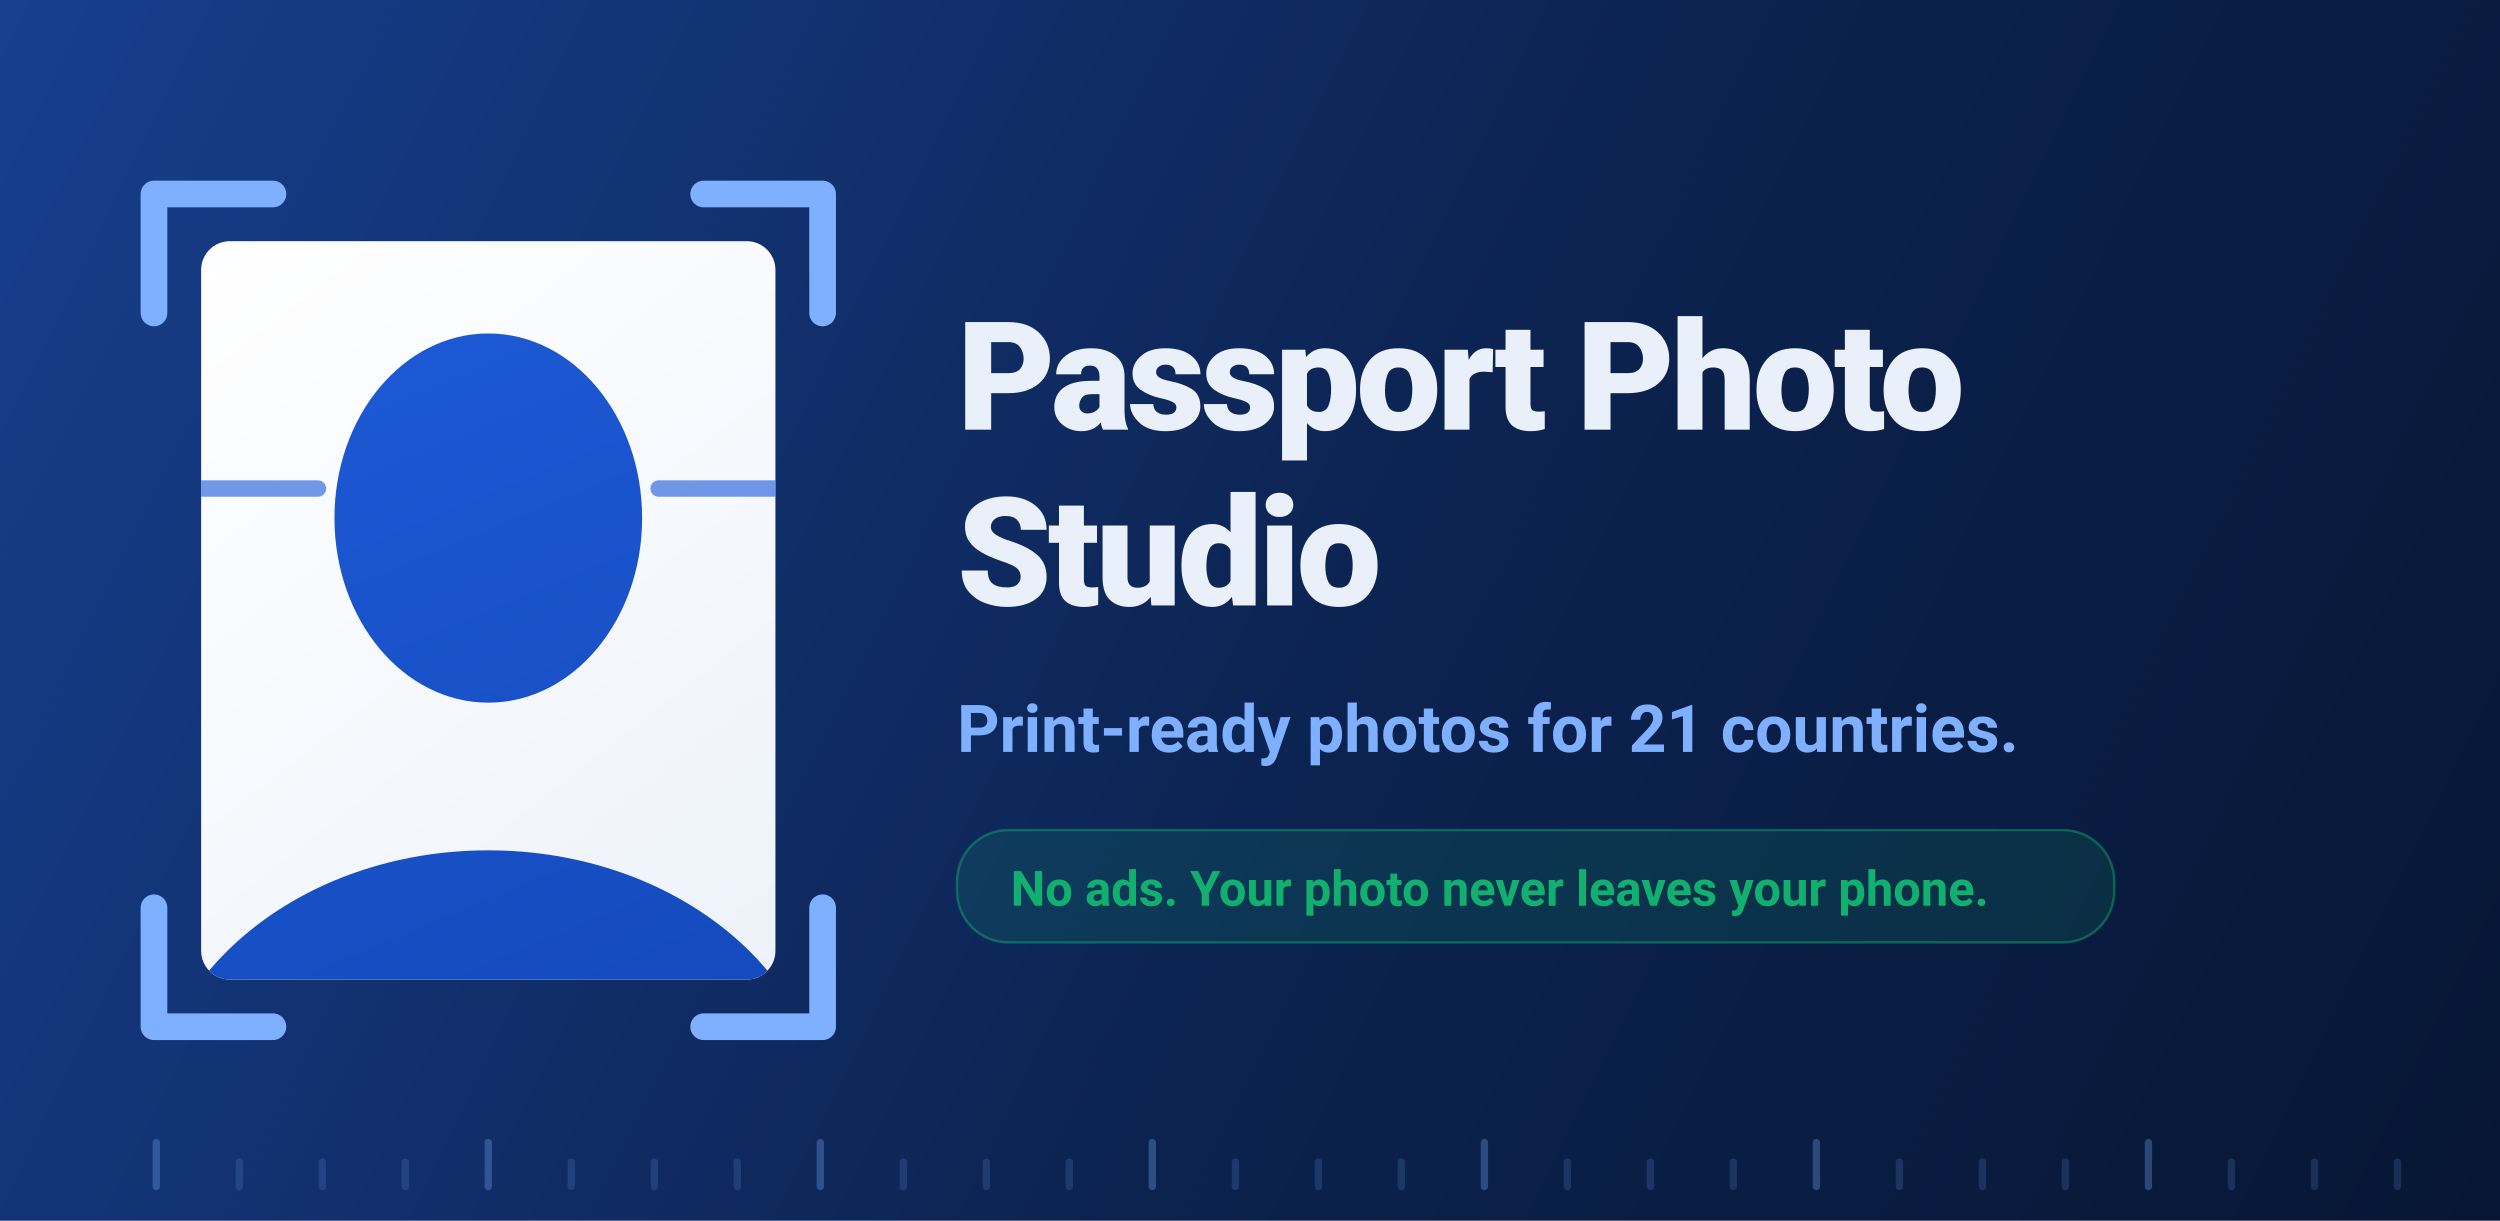
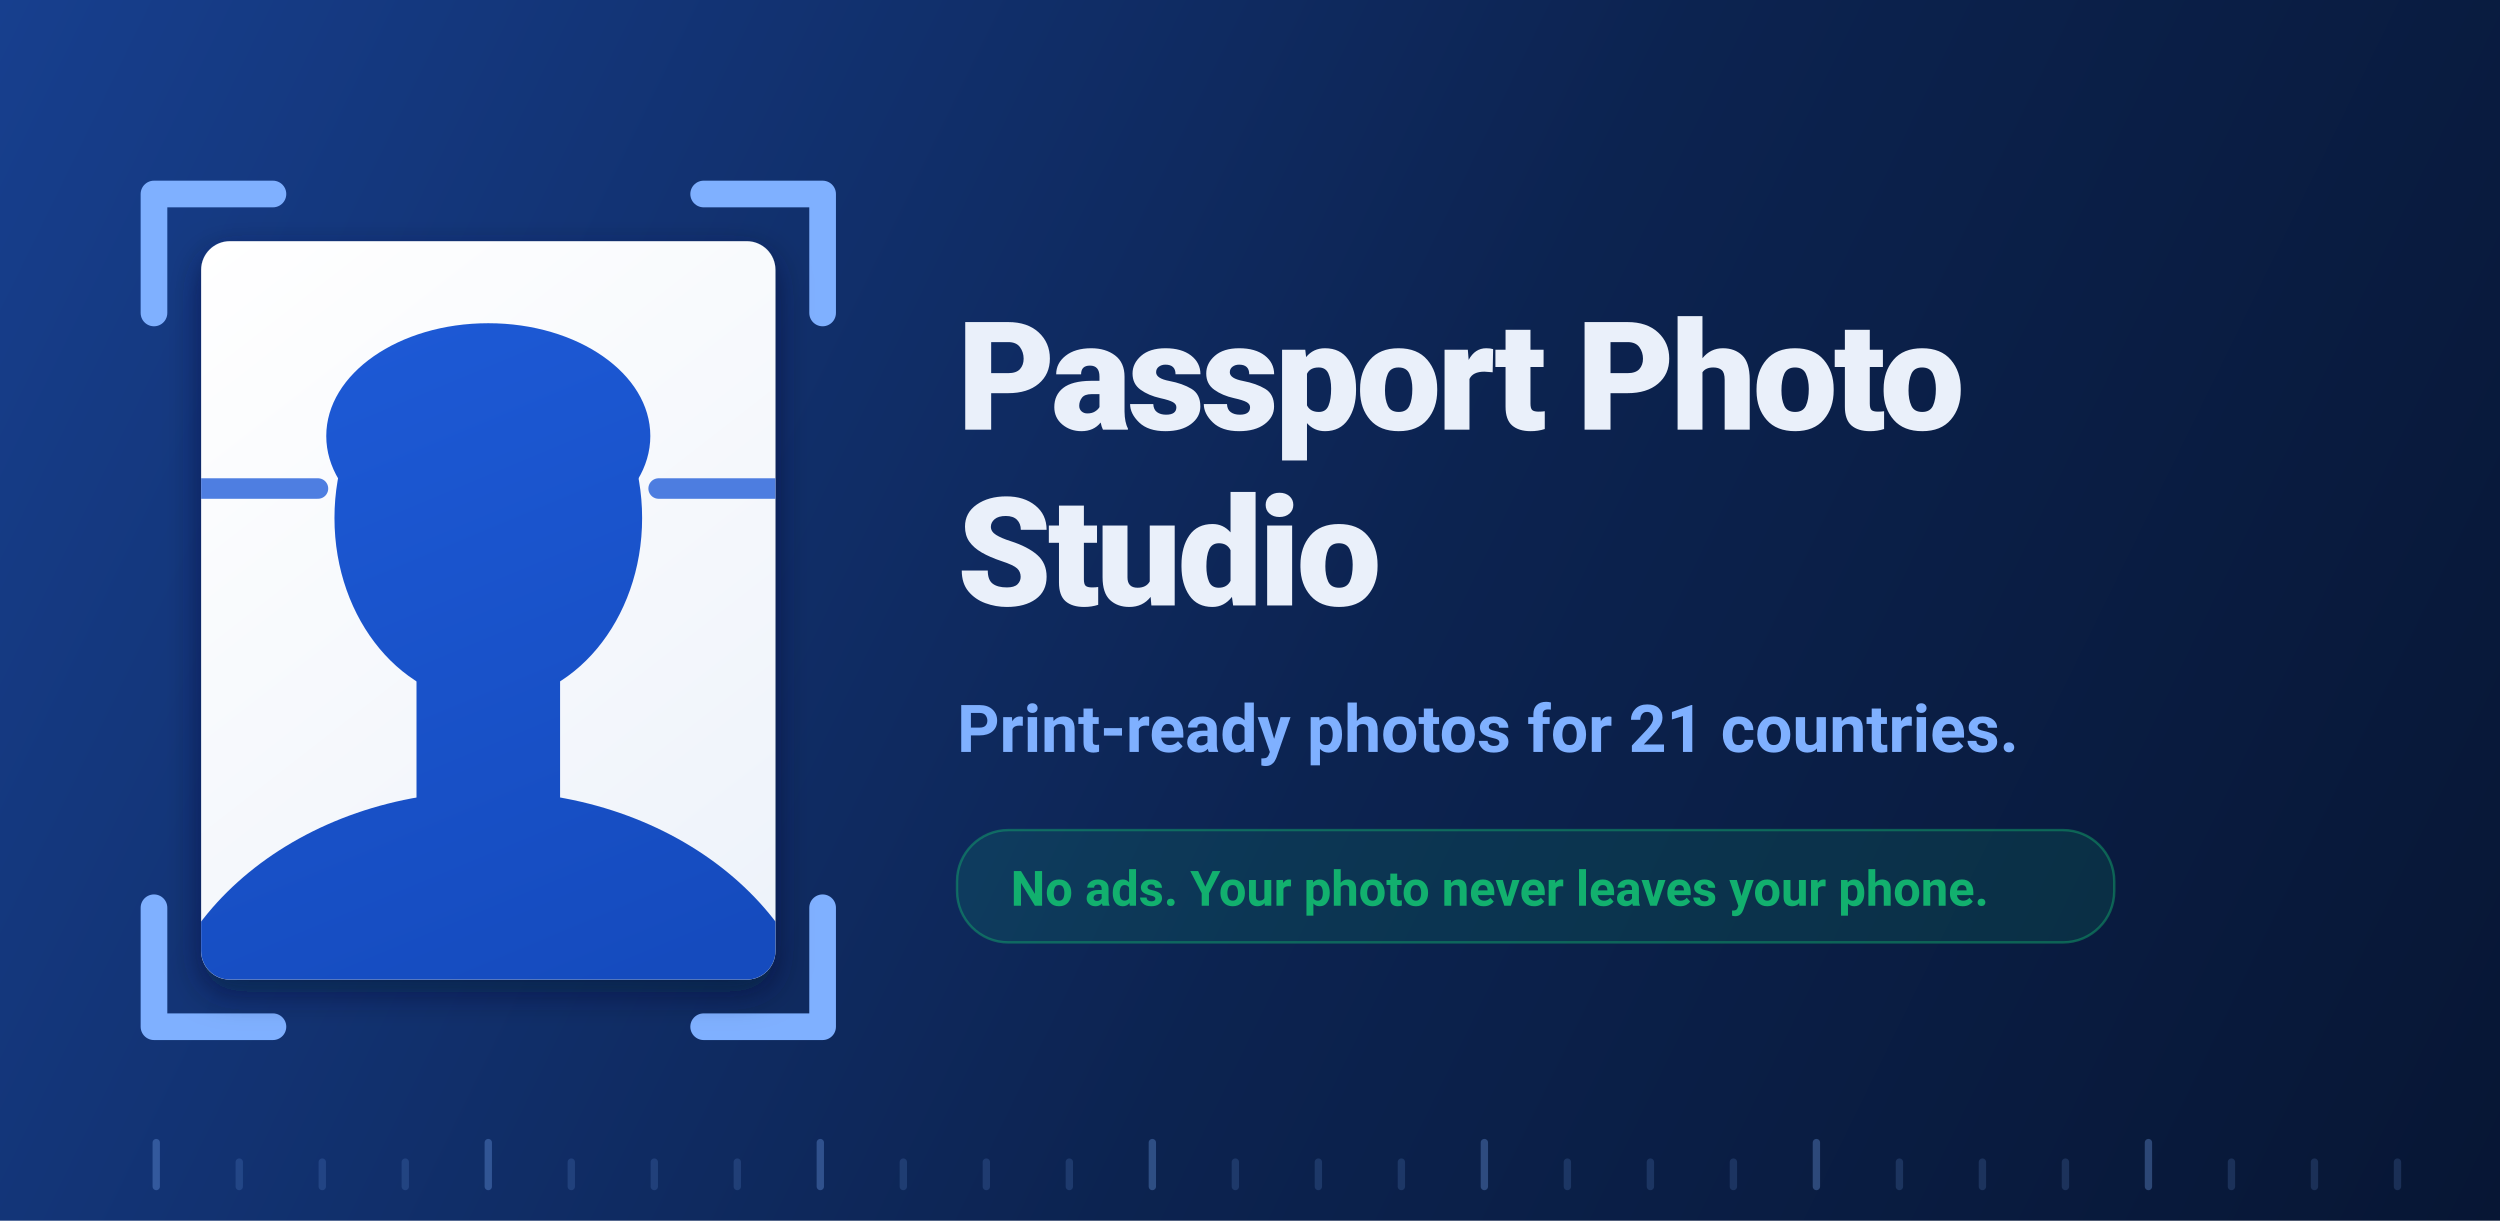
<svg xmlns="http://www.w3.org/2000/svg" width="1024" height="500" viewBox="0 0 1024 500">
  <defs>
    <linearGradient id="plate" gradientUnits="userSpaceOnUse" x1="0" y1="0" x2="1024" y2="500">
      <stop offset="0" stop-color="#173F8E" />
      <stop offset="0.55" stop-color="#0C2350" />
      <stop offset="1" stop-color="#071634" />
    </linearGradient>
    <linearGradient id="card" gradientUnits="userSpaceOnUse" x1="220.0" y1="110.0" x2="780.0" y2="830.0">
      <stop offset="0" stop-color="#FFFFFF" />
      <stop offset="1" stop-color="#EDF2FA" />
    </linearGradient>
    <linearGradient id="figure" gradientUnits="userSpaceOnUse" x1="350.0" y1="110.0" x2="650.0" y2="830.0">
      <stop offset="0" stop-color="#1E5BD8" />
      <stop offset="1" stop-color="#154BBE" />
    </linearGradient>
    <clipPath id="cardClip">
      <rect x="220.0" y="110.0" width="560.0" height="720.0" rx="28.0" />
    </clipPath>
+     <clipPath id="hairClip">
+       <rect x="220.0" y="110.0" width="560.0" height="241.2" />
+     </clipPath>
+     <filter id="cardShadow" x="-20%" y="-20%" width="140%" height="140%">
+       <feDropShadow dx="0" dy="12.0" stdDeviation="16.0" flood-color="#071634" flood-opacity="0.55" />
+     </filter>
  </defs>
  <rect width="1024" height="500" fill="url(#plate)" />
  <path d="M 64 468 L 64 486" stroke="#7FB0FF" stroke-opacity="0.3" stroke-width="3" stroke-linecap="round" />
  <path d="M 98 476 L 98 486" stroke="#7FB0FF" stroke-opacity="0.16" stroke-width="3" stroke-linecap="round" />
  <path d="M 132 476 L 132 486" stroke="#7FB0FF" stroke-opacity="0.16" stroke-width="3" stroke-linecap="round" />
  <path d="M 166 476 L 166 486" stroke="#7FB0FF" stroke-opacity="0.16" stroke-width="3" stroke-linecap="round" />
  <path d="M 200 468 L 200 486" stroke="#7FB0FF" stroke-opacity="0.3" stroke-width="3" stroke-linecap="round" />
  <path d="M 234 476 L 234 486" stroke="#7FB0FF" stroke-opacity="0.16" stroke-width="3" stroke-linecap="round" />
  <path d="M 268 476 L 268 486" stroke="#7FB0FF" stroke-opacity="0.16" stroke-width="3" stroke-linecap="round" />
  <path d="M 302 476 L 302 486" stroke="#7FB0FF" stroke-opacity="0.16" stroke-width="3" stroke-linecap="round" />
  <path d="M 336 468 L 336 486" stroke="#7FB0FF" stroke-opacity="0.3" stroke-width="3" stroke-linecap="round" />
  <path d="M 370 476 L 370 486" stroke="#7FB0FF" stroke-opacity="0.16" stroke-width="3" stroke-linecap="round" />
  <path d="M 404 476 L 404 486" stroke="#7FB0FF" stroke-opacity="0.16" stroke-width="3" stroke-linecap="round" />
  <path d="M 438 476 L 438 486" stroke="#7FB0FF" stroke-opacity="0.16" stroke-width="3" stroke-linecap="round" />
  <path d="M 472 468 L 472 486" stroke="#7FB0FF" stroke-opacity="0.3" stroke-width="3" stroke-linecap="round" />
  <path d="M 506 476 L 506 486" stroke="#7FB0FF" stroke-opacity="0.16" stroke-width="3" stroke-linecap="round" />
  <path d="M 540 476 L 540 486" stroke="#7FB0FF" stroke-opacity="0.16" stroke-width="3" stroke-linecap="round" />
  <path d="M 574 476 L 574 486" stroke="#7FB0FF" stroke-opacity="0.16" stroke-width="3" stroke-linecap="round" />
  <path d="M 608 468 L 608 486" stroke="#7FB0FF" stroke-opacity="0.3" stroke-width="3" stroke-linecap="round" />
  <path d="M 642 476 L 642 486" stroke="#7FB0FF" stroke-opacity="0.16" stroke-width="3" stroke-linecap="round" />
  <path d="M 676 476 L 676 486" stroke="#7FB0FF" stroke-opacity="0.16" stroke-width="3" stroke-linecap="round" />
  <path d="M 710 476 L 710 486" stroke="#7FB0FF" stroke-opacity="0.16" stroke-width="3" stroke-linecap="round" />
  <path d="M 744 468 L 744 486" stroke="#7FB0FF" stroke-opacity="0.3" stroke-width="3" stroke-linecap="round" />
  <path d="M 778 476 L 778 486" stroke="#7FB0FF" stroke-opacity="0.16" stroke-width="3" stroke-linecap="round" />
  <path d="M 812 476 L 812 486" stroke="#7FB0FF" stroke-opacity="0.16" stroke-width="3" stroke-linecap="round" />
  <path d="M 846 476 L 846 486" stroke="#7FB0FF" stroke-opacity="0.16" stroke-width="3" stroke-linecap="round" />
  <path d="M 880 468 L 880 486" stroke="#7FB0FF" stroke-opacity="0.3" stroke-width="3" stroke-linecap="round" />
  <path d="M 914 476 L 914 486" stroke="#7FB0FF" stroke-opacity="0.16" stroke-width="3" stroke-linecap="round" />
  <path d="M 948 476 L 948 486" stroke="#7FB0FF" stroke-opacity="0.16" stroke-width="3" stroke-linecap="round" />
  <path d="M 982 476 L 982 486" stroke="#7FB0FF" stroke-opacity="0.16" stroke-width="3" stroke-linecap="round" />
  <g transform="translate(-10.02 52.58) scale(0.42005)">
    <path d="M 290.0 64.0 L 174.0 64.0 L 174.0 180.0" fill="none" stroke="#7FB0FF" stroke-width="26.0" stroke-linecap="round" stroke-linejoin="round" />
    <path d="M 710.0 64.0 L 826.0 64.0 L 826.0 180.0" fill="none" stroke="#7FB0FF" stroke-width="26.0" stroke-linecap="round" stroke-linejoin="round" />
    <path d="M 290.0 876.0 L 174.0 876.0 L 174.0 760.0" fill="none" stroke="#7FB0FF" stroke-width="26.0" stroke-linecap="round" stroke-linejoin="round" />
    <path d="M 710.0 876.0 L 826.0 876.0 L 826.0 760.0" fill="none" stroke="#7FB0FF" stroke-width="26.0" stroke-linecap="round" stroke-linejoin="round" />
-     <rect x="220.0" y="110.0" width="560.0" height="720.0" rx="28.0" fill="url(#card)" />
+     <rect x="220.0" y="110.0" width="560.0" height="720.0" rx="28.0" fill="url(#card)" filter="url(#cardShadow)" />
    <g clip-path="url(#cardClip)">
-       <ellipse cx="500.0" cy="974.0" rx="330.0" ry="270.0" fill="url(#figure)" />
+       <ellipse cx="500.0" cy="916.4" rx="330.0" ry="270.0" fill="url(#figure)" />
+       <rect x="430.0" y="500.0" width="140.0" height="202.4" rx="35.0" fill="url(#figure)" />
      <ellipse cx="500.0" cy="380.0" rx="150.0" ry="180.0" fill="url(#figure)" />
-       <path d="M 220.0 351.2 L 333.9 351.2                  M 666.1 351.2 L 780.0 351.2" stroke="#1E5BD8" stroke-opacity="0.62" stroke-width="16.0" stroke-linecap="round" />
+       <ellipse cx="500.0" cy="300.0" rx="158.0" ry="110.0" fill="url(#figure)" clip-path="url(#hairClip)" />
+       <path d="M 220.0 351.2 L 333.9 351.2                  M 666.1 351.2 L 780.0 351.2" stroke="#1E5BD8" stroke-opacity="0.78" stroke-width="20.0" stroke-linecap="round" />
    </g>
  </g>
  <g font-family="-apple-system, BlinkMacSystemFont, 'Segoe UI', Roboto, Helvetica, Arial, sans-serif">
    <text x="392" y="176" fill="#EAF0FA" font-size="62" font-weight="800" letter-spacing="-1.6">Passport Photo</text>
    <text x="392" y="248" fill="#EAF0FA" font-size="62" font-weight="800" letter-spacing="-1.6">Studio</text>
    <text x="392" y="308" fill="#7FB0FF" font-size="27" font-weight="600">Print-ready photos for 21 countries.</text>
    <g transform="translate(392 340)">
      <rect x="0" y="0" rx="21" ry="21" width="474" height="46" fill="#12B06E" fill-opacity="0.14" stroke="#12B06E" stroke-opacity="0.45" />
      <text x="22" y="31" fill="#12B06E" font-size="20" font-weight="700">No ads. Your photo never leaves your phone.</text>
    </g>
  </g>
</svg>
